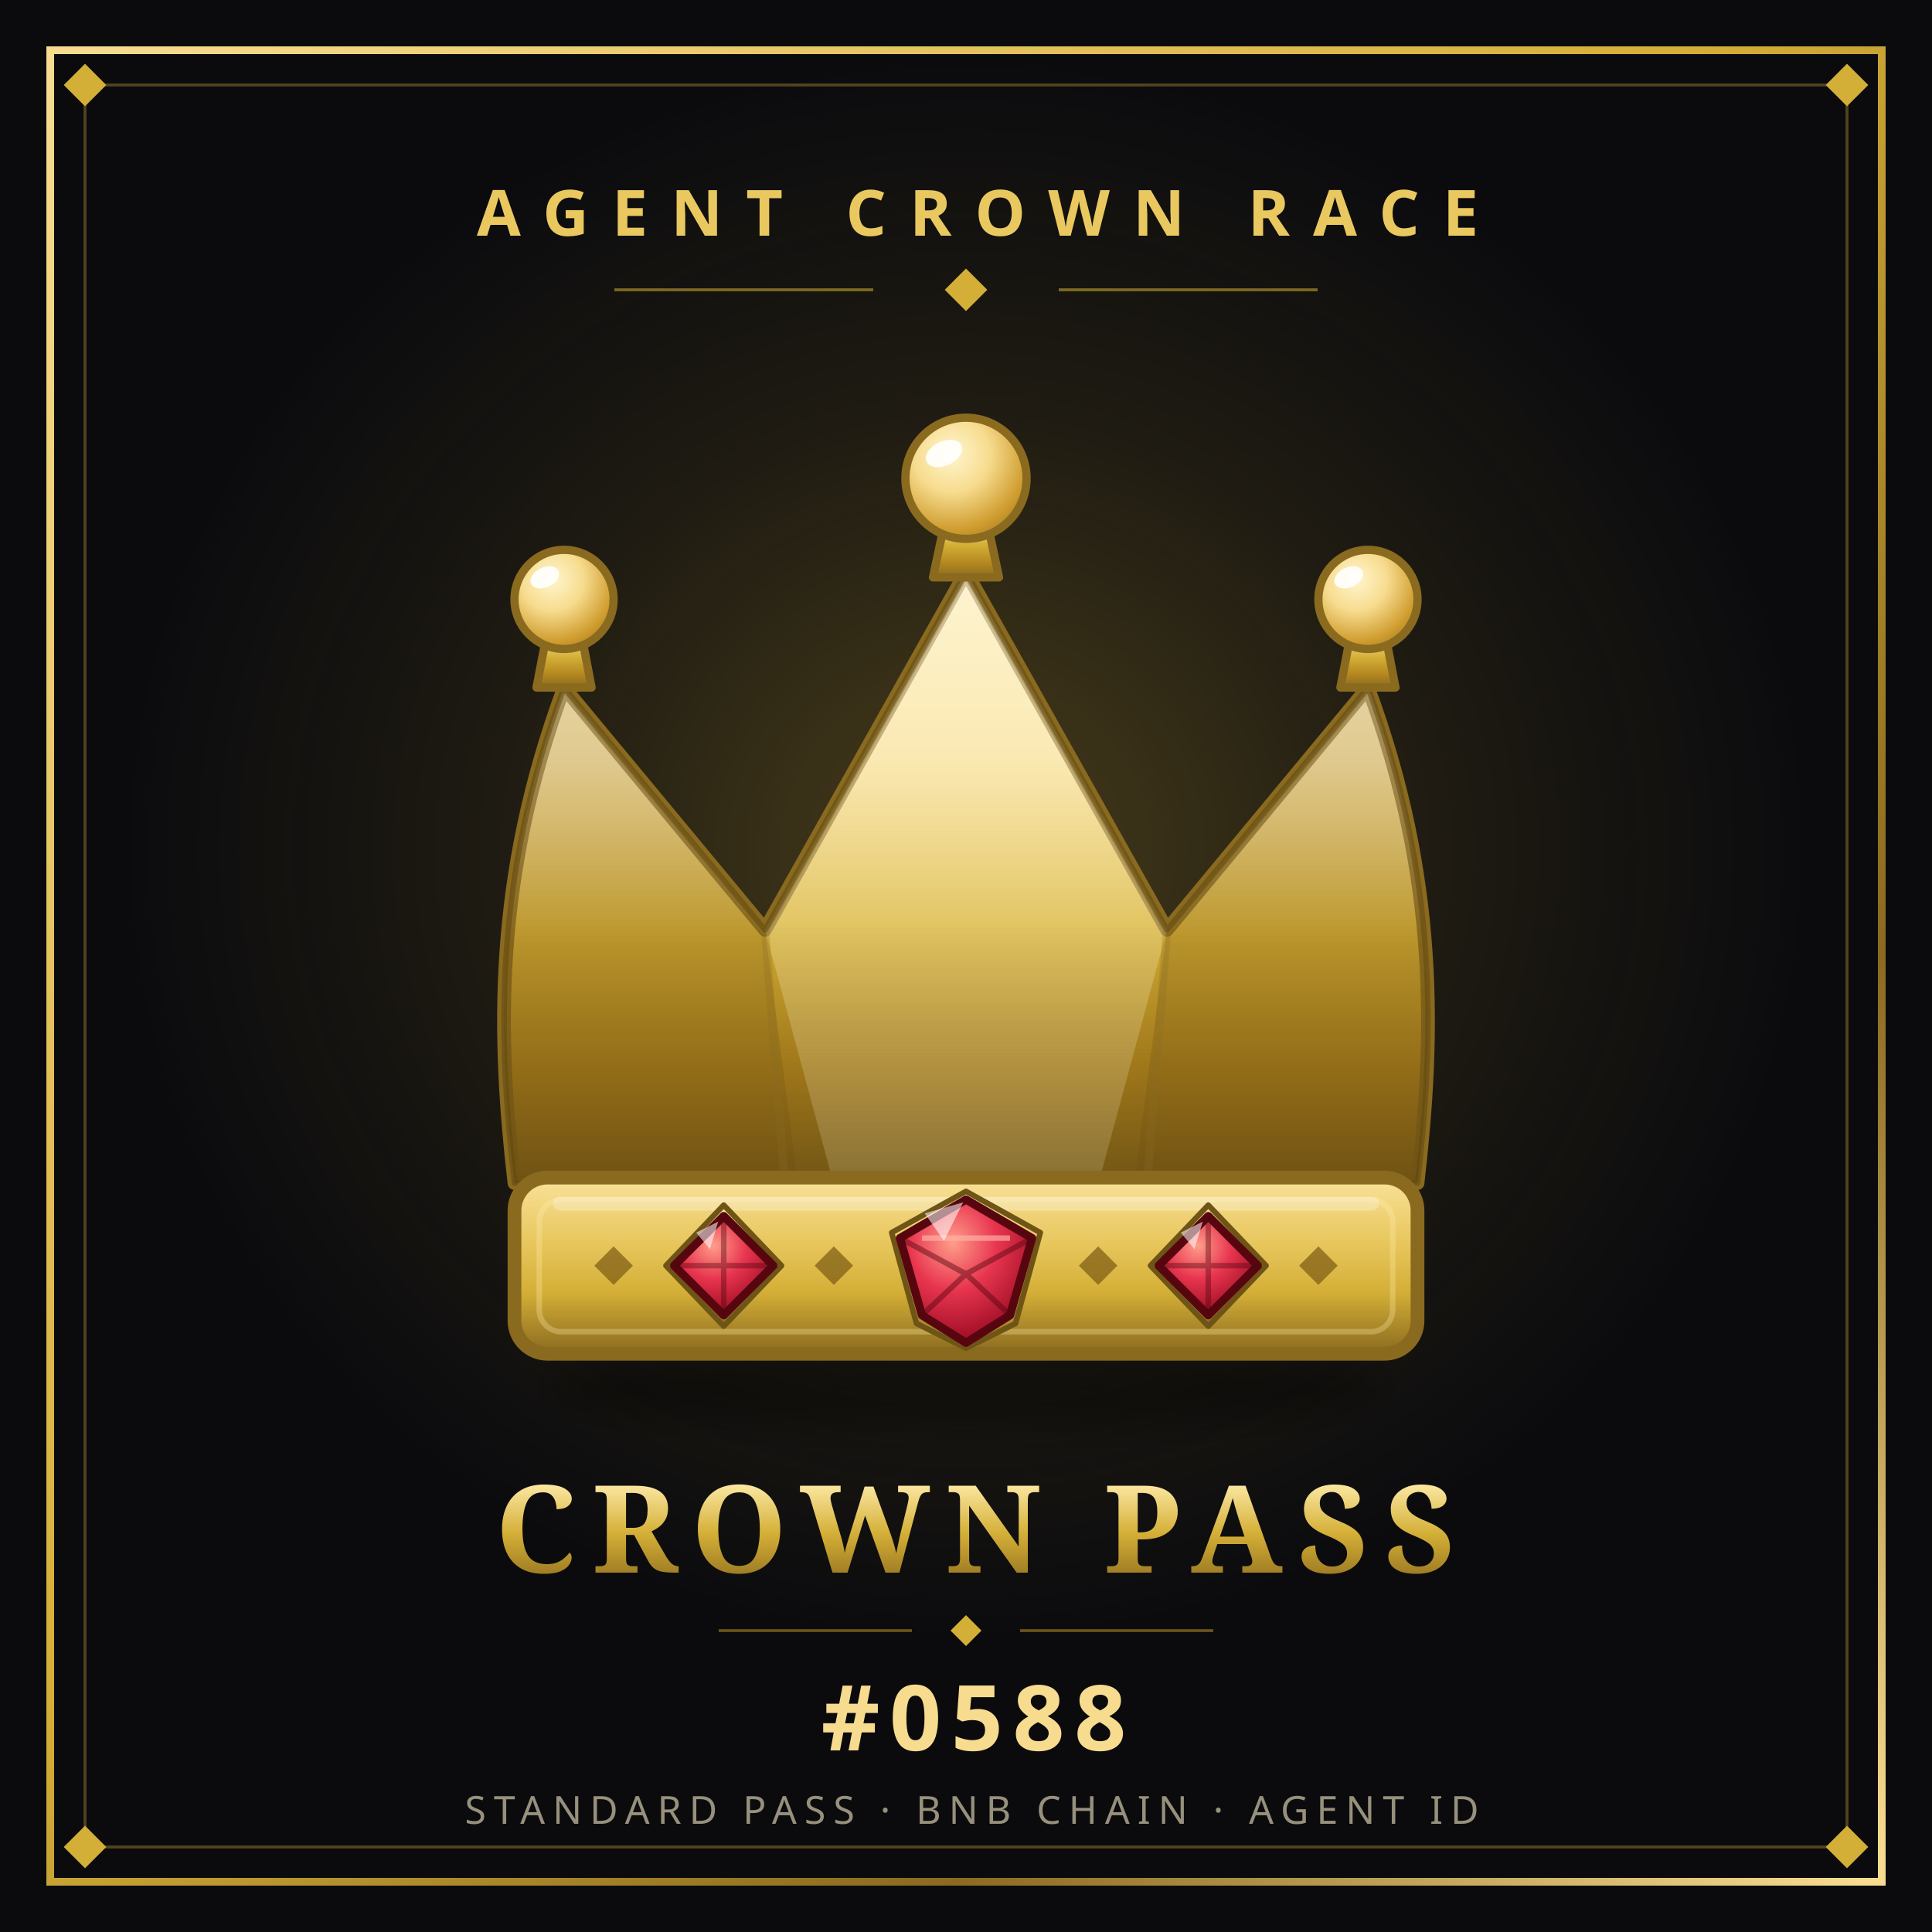
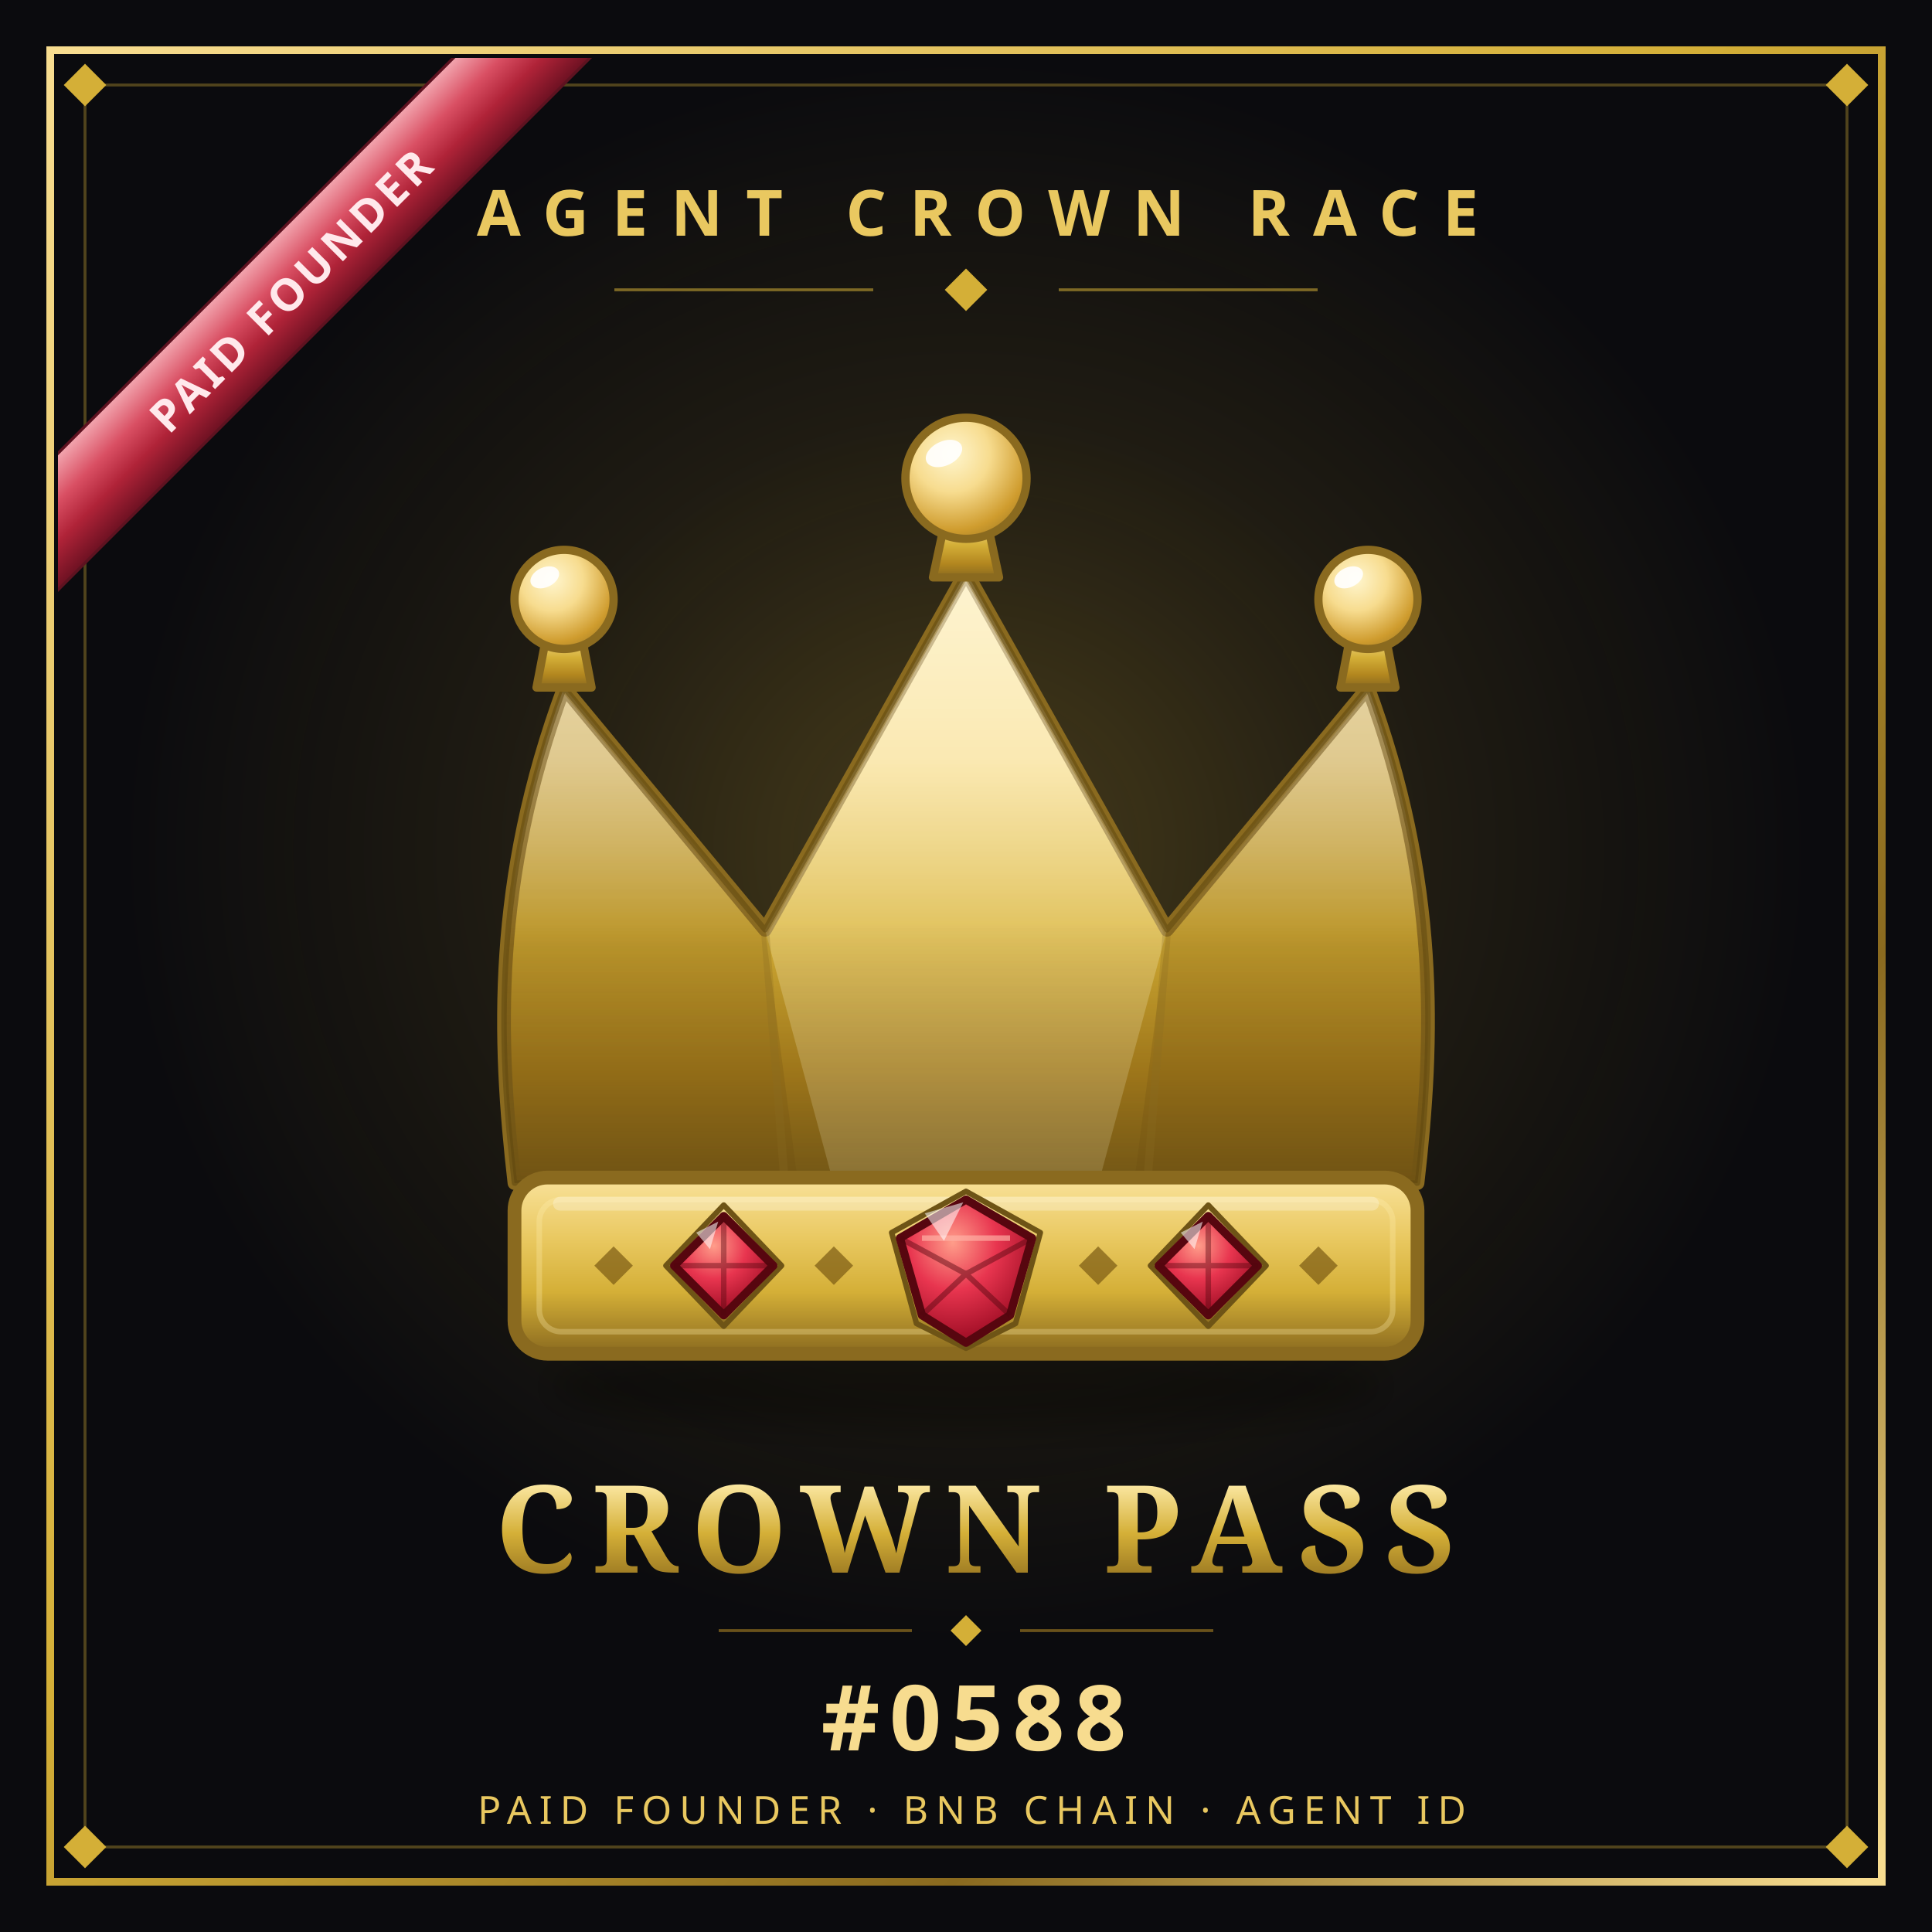
<svg xmlns="http://www.w3.org/2000/svg" viewBox="0 0 1000 1000" role="img" aria-label="Crown Pass #0588">
  <defs>
    <radialGradient id="passGlow" cx=".5" cy=".5" r=".5">
      <stop offset="0" stop-color="#d4af37" stop-opacity=".30" />
      <stop offset=".55" stop-color="#d4af37" stop-opacity=".10" />
      <stop offset="1" stop-color="#d4af37" stop-opacity="0" />
    </radialGradient>
    <linearGradient id="frameGold" x1="0" y1="0" x2="1" y2="1">
      <stop offset="0" stop-color="#f7dc8f" />
      <stop offset=".45" stop-color="#d4af37" />
      <stop offset=".75" stop-color="#8a6a1f" />
      <stop offset="1" stop-color="#f7dc8f" />
    </linearGradient>
    <linearGradient id="titleGold" x1="0" y1="0" x2="0" y2="1">
      <stop offset="0" stop-color="#fbe7a1" />
      <stop offset=".55" stop-color="#d4af37" />
      <stop offset="1" stop-color="#a07d24" />
    </linearGradient>
    <clipPath id="cardClip">
      <rect x="30" y="30" width="940" height="940" />
    </clipPath>
  </defs>
  <defs>
+     <linearGradient id="founderBand" x1="0" y1="0" x2="0" y2="1">
+       <stop offset="0" stop-color="#f3a7b0" />
+       <stop offset=".35" stop-color="#d94f63" />
+       <stop offset=".65" stop-color="#b02338" />
+       <stop offset="1" stop-color="#6d1122" />
+     </linearGradient>
    <linearGradient id="goldBody" x1="0" y1="0" x2="0" y2="1">
      <stop offset="0" stop-color="#fbe7a1" />
      <stop offset=".3" stop-color="#f7dc8f" />
      <stop offset=".58" stop-color="#d4af37" />
      <stop offset=".82" stop-color="#b3871f" />
      <stop offset="1" stop-color="#8a6a1f" />
    </linearGradient>
    <linearGradient id="goldBand" x1="0" y1="0" x2="0" y2="1">
      <stop offset="0" stop-color="#f9e29a" />
      <stop offset=".35" stop-color="#e9c860" />
      <stop offset=".65" stop-color="#d4af37" />
      <stop offset="1" stop-color="#8a6a1f" />
    </linearGradient>
    <radialGradient id="orbGrad" cx=".38" cy=".3" r=".9">
      <stop offset="0" stop-color="#fff6cf" />
      <stop offset=".35" stop-color="#f7dc8f" />
      <stop offset=".7" stop-color="#cf9c2e" />
      <stop offset="1" stop-color="#8a6a1f" />
    </radialGradient>
    <radialGradient id="rubyGrad" cx=".4" cy=".3" r=".95">
      <stop offset="0" stop-color="#ff9d8a" />
      <stop offset=".35" stop-color="#e8354f" />
      <stop offset=".68" stop-color="#a8122a" />
      <stop offset="1" stop-color="#5f0815" />
    </radialGradient>
    <linearGradient id="sheenGrad" x1="0" y1="0" x2="0" y2="1">
      <stop offset="0" stop-color="#ffffff" stop-opacity=".5" />
      <stop offset="1" stop-color="#ffffff" stop-opacity="0" />
    </linearGradient>
    <linearGradient id="shadeGrad" x1="0" y1="0" x2="0" y2="1">
      <stop offset="0" stop-color="#463004" stop-opacity="0" />
      <stop offset="1" stop-color="#463004" stop-opacity=".38" />
    </linearGradient>
    <filter id="blur6" x="-40%" y="-40%" width="180%" height="180%">
      <feGaussianBlur stdDeviation="6" />
    </filter>
    <clipPath id="bodyClip">
      <path d="M92 332 C86 280 84 222 110 152 L183 240 L256 110 L329 240 L402 152 C428 222 426 280 420 332 Z" />
    </clipPath>
  </defs>
  <rect width="1000" height="1000" fill="#0b0b0e" />
  <ellipse cx="500" cy="440" rx="440" ry="410" fill="url(#passGlow)" />
  <rect x="26" y="26" width="948" height="948" fill="none" stroke="url(#frameGold)" stroke-width="4" />
  <rect x="44" y="44" width="912" height="912" fill="none" stroke="#d4af37" stroke-width="1.5" opacity=".35" />
  <path d="M44 33 L55 44 L44 55 L33 44 Z" fill="#d4af37" />
  <path d="M956 33 L967 44 L956 55 L945 44 Z" fill="#d4af37" />
  <path d="M44 945 L55 956 L44 967 L33 956 Z" fill="#d4af37" />
  <path d="M956 945 L967 956 L956 967 L945 956 Z" fill="#d4af37" />
  <text x="506" y="122" text-anchor="middle" font-family="'Noto Sans', Arial, sans-serif" font-size="33" font-weight="600" letter-spacing="12" fill="#e9c860">AGENT CROWN RACE</text>
  <g stroke="#d4af37" opacity=".55">
    <path d="M318 150 H452 M548 150 H682" stroke-width="1.5" />
  </g>
  <path d="M500 139 L511 150 L500 161 L489 150 Z" fill="#d4af37" />
  <svg x="215" y="182" width="570" height="570" viewBox="56 30 400 400">
    <g id="crown">
      <ellipse cx="256" cy="406" rx="152" ry="15" fill="#000000" opacity=".30" filter="url(#blur6)" />
      <path d="M92 332 C86 280 84 222 110 152 L183 240 L256 110 L329 240 L402 152 C428 222 426 280 420 332 Z" fill="url(#goldBody)" stroke="#8a6a1f" stroke-width="5" stroke-linejoin="round" />
      <g clip-path="url(#bodyClip)">
        <polygon points="60,340 110,140 183,240 196,340" fill="#7a5a12" opacity=".26" />
        <polygon points="452,340 402,140 329,240 316,340" fill="#7a5a12" opacity=".26" />
        <polygon points="183,240 256,110 329,240 302,340 210,340" fill="#fff3bc" opacity=".30" />
        <rect x="60" y="96" width="392" height="150" fill="url(#sheenGrad)" />
        <rect x="60" y="238" width="392" height="102" fill="url(#shadeGrad)" />
      </g>
      <g stroke="#8a6a1f" stroke-width="3" opacity=".45" fill="none">
        <path d="M110 152 L183 240 L256 110 L329 240 L402 152" />
        <path d="M183 240 L190 330 M329 240 L322 330" opacity=".6" />
      </g>
      <path d="M92 332 C86 280 84 222 110 152 L183 240 L256 110 L329 240 L402 152 C428 222 426 280 420 332 Z" fill="none" stroke="#5f470e" stroke-width="2" stroke-linejoin="round" opacity=".55" />
      <path d="M100 152 L120 152 L115 126 L105 126 Z" fill="url(#goldBody)" stroke="#8a6a1f" stroke-width="3" stroke-linejoin="round" />
      <path d="M244 112 L268 112 L262 84 L250 84 Z" fill="url(#goldBody)" stroke="#8a6a1f" stroke-width="3" stroke-linejoin="round" />
      <path d="M392 152 L412 152 L407 126 L397 126 Z" fill="url(#goldBody)" stroke="#8a6a1f" stroke-width="3" stroke-linejoin="round" />
      <g stroke="#8a6a1f" stroke-width="3">
        <circle cx="110" cy="120" r="18" fill="url(#orbGrad)" />
        <circle cx="256" cy="76" r="22" fill="url(#orbGrad)" />
        <circle cx="402" cy="120" r="18" fill="url(#orbGrad)" />
      </g>
      <g fill="#ffffff">
        <ellipse cx="103" cy="112" rx="5.5" ry="3.6" opacity=".9" transform="rotate(-25 103 112)" />
        <ellipse cx="248" cy="67" rx="7" ry="4.4" opacity=".9" transform="rotate(-25 248 67)" />
        <ellipse cx="395" cy="112" rx="5.5" ry="3.6" opacity=".9" transform="rotate(-25 395 112)" />
      </g>
      <rect x="92" y="330" width="328" height="64" rx="12" fill="url(#goldBand)" stroke="#8a6a1f" stroke-width="5" />
      <rect x="101" y="338" width="310" height="48" rx="8" fill="none" stroke="#ffeeb0" stroke-width="2" opacity=".30" />
      <rect x="106" y="337" width="300" height="5" rx="2.5" fill="#ffffff" opacity=".26" />
      <g fill="#7a5a12" opacity=".7">
        <path d="M128 355 L135 362 L128 369 L121 362 Z" />
        <path d="M208 355 L215 362 L208 369 L201 362 Z" />
        <path d="M304 355 L311 362 L304 369 L297 362 Z" />
        <path d="M384 355 L391 362 L384 369 L377 362 Z" />
      </g>
      <g fill="url(#goldBand)" stroke="#6e5416" stroke-width="2" stroke-linejoin="round">
        <polygon points="256,335 283,350 274,383 256,392 238,383 229,350" />
        <polygon points="168,340 189,362 168,384 147,362" />
        <polygon points="344,340 365,362 344,384 323,362" />
      </g>
      <polygon points="256,338 280,352 272,380 256,390 240,380 232,352" fill="url(#rubyGrad)" stroke="#57060f" stroke-width="3" stroke-linejoin="round" />
      <g stroke="#ffb3a7" stroke-width="2" opacity=".65" fill="none">
        <path d="M240 352 L272 352" />
      </g>
      <g stroke="#50040d" stroke-width="2" opacity=".45" fill="none">
        <path d="M232 352 L256 365 L280 352 M240 380 L256 365 L272 380" />
      </g>
      <polygon points="241,343 255,339 248,353" fill="#ffffff" opacity=".55" />
      <g stroke="#57060f" stroke-width="3" stroke-linejoin="round">
        <polygon points="168,344 186,362 168,380 150,362" fill="url(#rubyGrad)" />
        <polygon points="344,344 362,362 344,380 326,362" fill="url(#rubyGrad)" />
      </g>
      <g stroke="#50040d" stroke-width="2" opacity=".4" fill="none">
        <path d="M150 362 L186 362 M168 344 L168 380" />
        <path d="M326 362 L362 362 M344 344 L344 380" />
      </g>
      <g fill="#ffffff" opacity=".55">
        <polygon points="158,350 166,346 163,356" />
        <polygon points="334,350 342,346 339,356" />
      </g>
    </g>
  </svg>
  <text x="505" y="814" text-anchor="middle" font-family="Georgia, 'Noto Serif', serif" font-size="63" font-weight="700" letter-spacing="8" fill="url(#titleGold)">CROWN PASS</text>
  <g stroke="#8a6a1f" opacity=".75">
    <path d="M372 844 H472 M528 844 H628" stroke-width="1.5" />
  </g>
  <path d="M500 836 L508 844 L500 852 L492 844 Z" fill="#d4af37" />
  <text x="504" y="906" text-anchor="middle" font-family="'Noto Sans', Arial, sans-serif" font-size="47" font-weight="600" letter-spacing="5" fill="#f7dc8f">#0588</text>
-   <text x="503" y="944" text-anchor="middle" font-family="'Noto Sans', Arial, sans-serif" font-size="20" letter-spacing="4" fill="#97907c">STANDARD PASS · BNB CHAIN · AGENT ID</text>
+   <text x="503" y="944" text-anchor="middle" font-family="'Noto Sans', Arial, sans-serif" font-size="20" letter-spacing="4" fill="#e9c860">PAID FOUNDER · BNB CHAIN · AGENT ID</text>
+   <g clip-path="url(#cardClip)">
+     <g transform="rotate(-45 150 150)">
+       <rect x="-90" y="125" width="480" height="50" fill="url(#founderBand)" stroke="#5e1220" stroke-width="1.5" />
+       <text x="150" y="159" text-anchor="middle" font-family="'Noto Sans', Arial, sans-serif" font-size="23" font-weight="700" letter-spacing="2" fill="#ffe9ec">PAID FOUNDER</text>
+     </g>
+   </g>
</svg>
